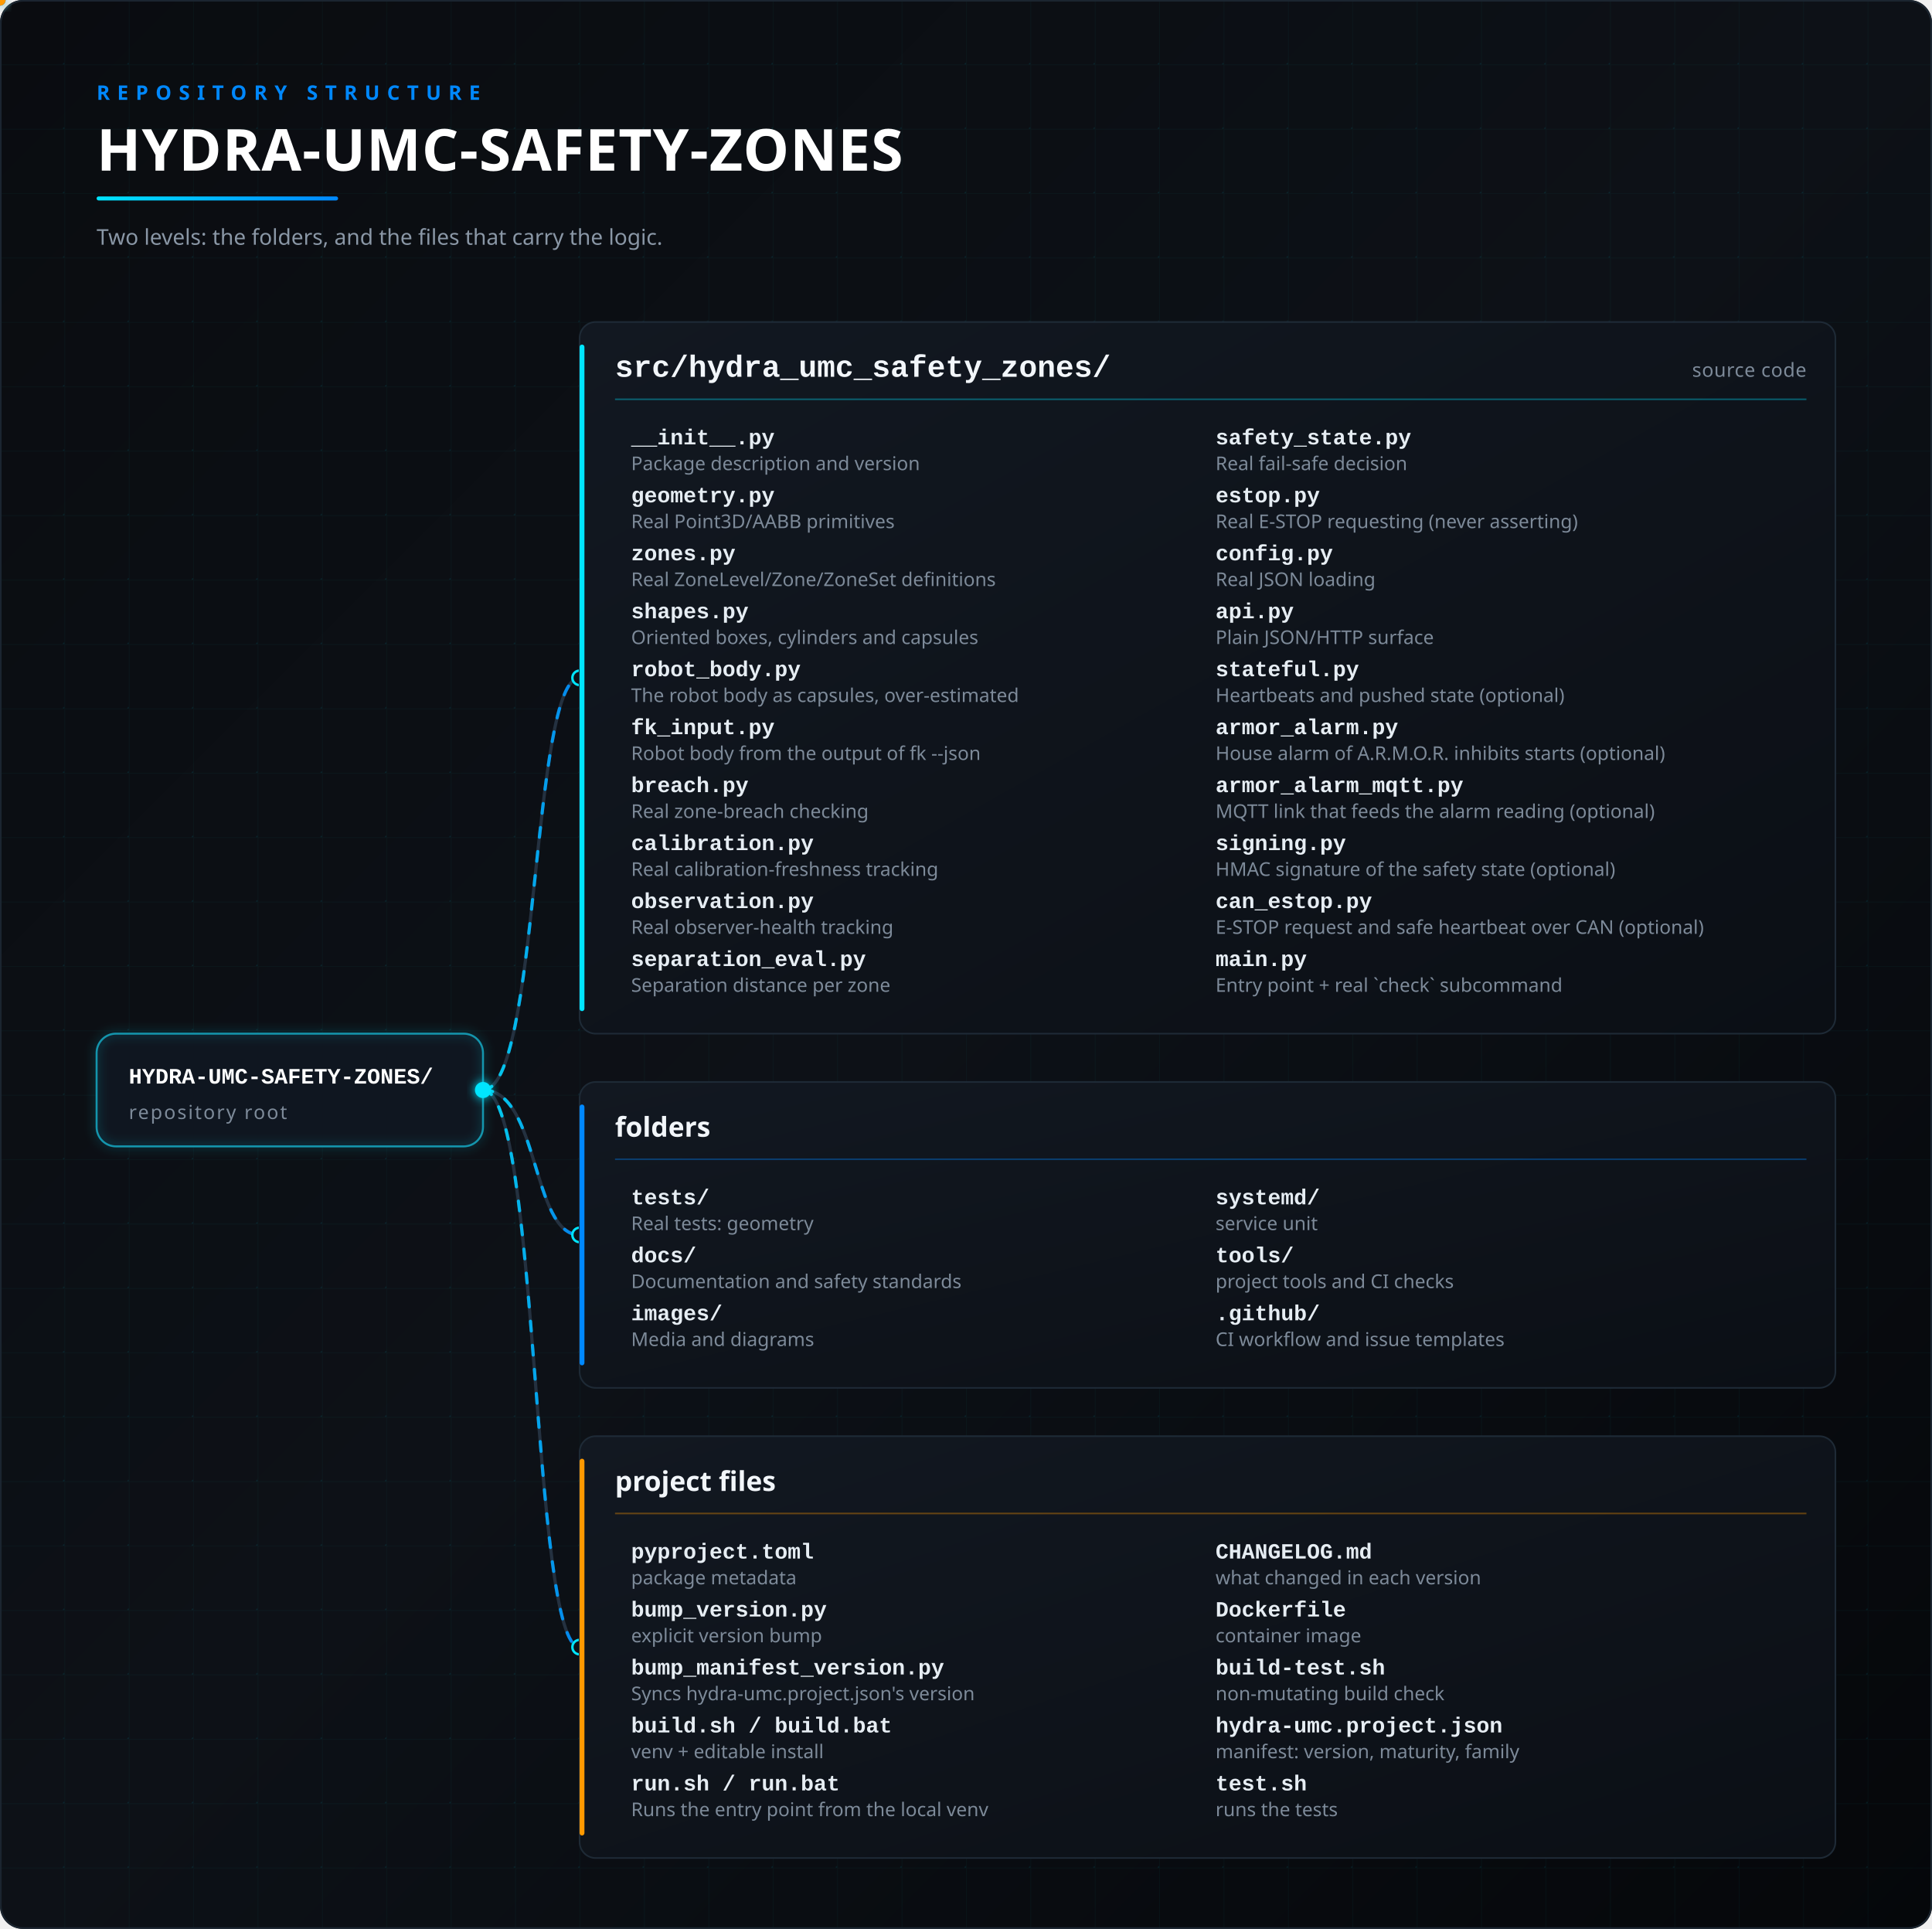
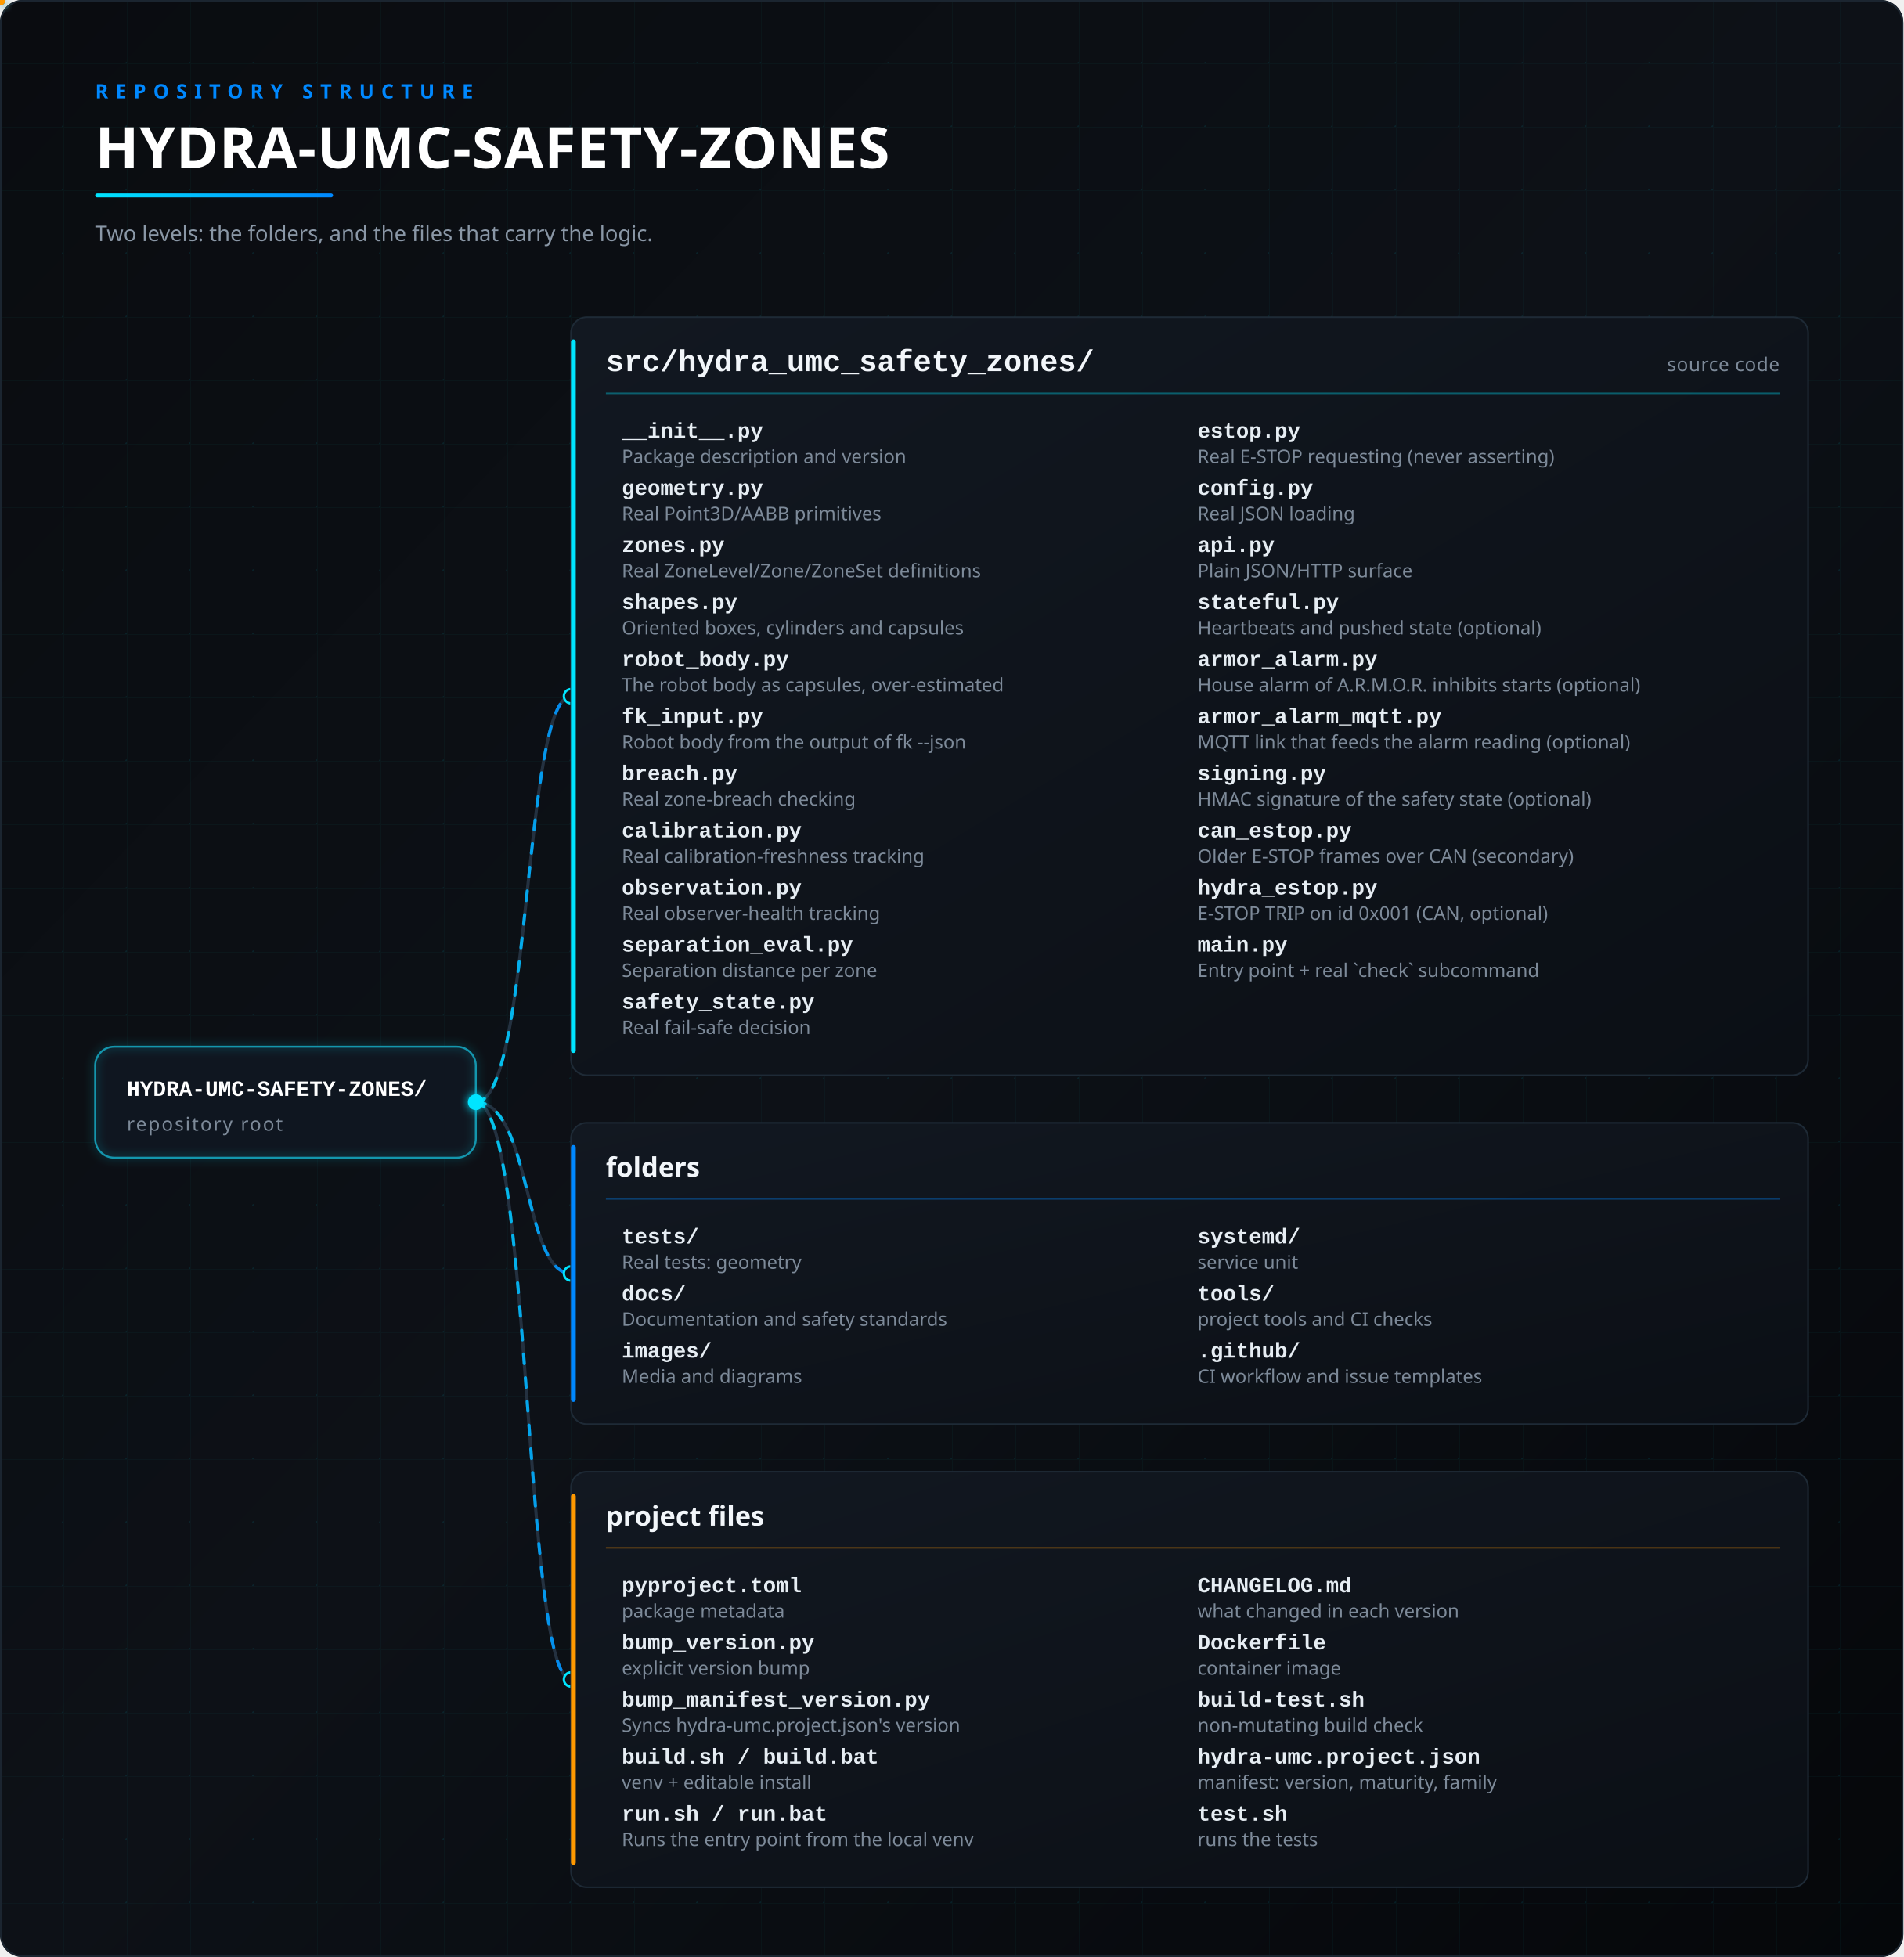
- <svg xmlns="http://www.w3.org/2000/svg" viewBox="0 0 1200 1198" width="100%" role="img" aria-labelledby="t d">
+ <svg xmlns="http://www.w3.org/2000/svg" viewBox="0 0 1200 1234" width="100%" role="img" aria-labelledby="t d">
  <defs>
    <linearGradient id="bg" x1="0" y1="0" x2="1" y2="1">
      <stop offset="0" stop-color="#0A0C10" />
      <stop offset="0.5" stop-color="#0D1117" />
      <stop offset="1" stop-color="#05070A" />
    </linearGradient>
    <linearGradient id="card" x1="0" y1="0" x2="1" y2="1">
      <stop offset="0" stop-color="#121821" />
      <stop offset="1" stop-color="#0B0F15" />
    </linearGradient>
    <linearGradient id="line" x1="0" y1="0" x2="1" y2="0">
      <stop offset="0" stop-color="#00E5FF" />
      <stop offset="1" stop-color="#0088FF" />
    </linearGradient>
    <filter id="glow" x="-50%" y="-50%" width="200%" height="200%">
      <feGaussianBlur stdDeviation="3" result="b" />
      <feMerge>
        <feMergeNode in="b" />
        <feMergeNode in="SourceGraphic" />
      </feMerge>
    </filter>
    <pattern id="grid" width="40" height="40" patternUnits="userSpaceOnUse">
      <path d="M40 0H0V40" fill="none" stroke="#00E5FF" stroke-opacity="0.035" />
      <circle cx="40" cy="40" r="1" fill="#00E5FF" fill-opacity="0.09" />
    </pattern>
  </defs>
-   <rect width="1200" height="1198" rx="14" fill="url(#bg)" />
-   <rect width="1200" height="1198" rx="14" fill="url(#grid)" />
-   <rect x="0.5" y="0.5" width="1199" height="1197" rx="14" fill="none" stroke="#1B2530" />
+   <rect width="1200" height="1234" rx="14" fill="url(#bg)" />
+   <rect width="1200" height="1234" rx="14" fill="url(#grid)" />
+   <rect x="0.5" y="0.5" width="1199" height="1233" rx="14" fill="none" stroke="#1B2530" />
  <text x="60" y="62" font-family="'Segoe UI','Noto Sans','Noto Sans CJK SC','Microsoft YaHei','Yu Gothic','Helvetica Neue',Helvetica,Arial,sans-serif" font-size="12.5" font-weight="600" fill="#0088FF" text-anchor="start" letter-spacing="4.5">REPOSITORY STRUCTURE</text>
  <text x="60" y="106" font-family="'Segoe UI','Noto Sans','Noto Sans CJK SC','Microsoft YaHei','Yu Gothic','Helvetica Neue',Helvetica,Arial,sans-serif" font-size="36" font-weight="700" fill="#FFFFFF" text-anchor="start" letter-spacing="0.5">HYDRA-UMC-SAFETY-ZONES</text>
  <rect x="60" y="122" width="150" height="2.5" rx="1.25" fill="url(#line)">
    <animate attributeName="width" values="40;150;150" keyTimes="0;0.4;1" dur="3s" repeatCount="indefinite" />
  </rect>
  <text x="60" y="152" font-family="'Segoe UI','Noto Sans','Noto Sans CJK SC','Microsoft YaHei','Yu Gothic','Helvetica Neue',Helvetica,Arial,sans-serif" font-size="13.5" font-weight="400" fill="#8A97A6" text-anchor="start">Two levels: the folders, and the files that carry the logic.</text>
-   <path id="c0" d="M300,677 C335,677 330,421 360,421" fill="none" stroke="#243140" stroke-width="2" />
-   <path d="M300,677 C335,677 330,421 360,421" fill="none" stroke="url(#line)" stroke-width="2" stroke-linecap="round" stroke-dasharray="6 9" opacity="0.9">
+   <path id="c0" d="M300,695 C335,695 330,439 360,439" fill="none" stroke="#243140" stroke-width="2" />
+   <path d="M300,695 C335,695 330,439 360,439" fill="none" stroke="url(#line)" stroke-width="2" stroke-linecap="round" stroke-dasharray="6 9" opacity="0.9">
    <animate attributeName="stroke-dashoffset" from="0" to="-30" dur="1.6s" repeatCount="indefinite" />
  </path>
-   <circle cx="360" cy="421" r="4.5" fill="#0D1117" stroke="#00E5FF" stroke-width="1.5" />
-   <path id="c1" d="M300,677 C335,677 330,767 360,767" fill="none" stroke="#243140" stroke-width="2" />
-   <path d="M300,677 C335,677 330,767 360,767" fill="none" stroke="url(#line)" stroke-width="2" stroke-linecap="round" stroke-dasharray="6 9" opacity="0.9">
+   <circle cx="360" cy="439" r="4.5" fill="#0D1117" stroke="#00E5FF" stroke-width="1.5" />
+   <path id="c1" d="M300,695 C335,695 330,803 360,803" fill="none" stroke="#243140" stroke-width="2" />
+   <path d="M300,695 C335,695 330,803 360,803" fill="none" stroke="url(#line)" stroke-width="2" stroke-linecap="round" stroke-dasharray="6 9" opacity="0.9">
    <animate attributeName="stroke-dashoffset" from="0" to="-30" dur="1.6s" repeatCount="indefinite" />
  </path>
-   <circle cx="360" cy="767" r="4.5" fill="#0D1117" stroke="#00E5FF" stroke-width="1.5" />
-   <path id="c2" d="M300,677 C335,677 330,1023 360,1023" fill="none" stroke="#243140" stroke-width="2" />
-   <path d="M300,677 C335,677 330,1023 360,1023" fill="none" stroke="url(#line)" stroke-width="2" stroke-linecap="round" stroke-dasharray="6 9" opacity="0.9">
+   <circle cx="360" cy="803" r="4.5" fill="#0D1117" stroke="#00E5FF" stroke-width="1.5" />
+   <path id="c2" d="M300,695 C335,695 330,1059 360,1059" fill="none" stroke="#243140" stroke-width="2" />
+   <path d="M300,695 C335,695 330,1059 360,1059" fill="none" stroke="url(#line)" stroke-width="2" stroke-linecap="round" stroke-dasharray="6 9" opacity="0.9">
    <animate attributeName="stroke-dashoffset" from="0" to="-30" dur="1.6s" repeatCount="indefinite" />
  </path>
-   <circle cx="360" cy="1023" r="4.5" fill="#0D1117" stroke="#00E5FF" stroke-width="1.5" />
+   <circle cx="360" cy="1059" r="4.5" fill="#0D1117" stroke="#00E5FF" stroke-width="1.5" />
  <circle r="3.5" fill="#00E5FF" filter="url(#glow)">
    <animateMotion dur="3.4s" repeatCount="indefinite">
      <mpath href="#c0" />
    </animateMotion>
  </circle>
  <circle r="3.5" fill="#0088FF" filter="url(#glow)">
    <animateMotion dur="4.2s" repeatCount="indefinite">
      <mpath href="#c1" />
    </animateMotion>
  </circle>
  <circle r="3.5" fill="#FF9900" filter="url(#glow)">
    <animateMotion dur="5.0s" repeatCount="indefinite">
      <mpath href="#c2" />
    </animateMotion>
  </circle>
-   <rect x="60" y="642" width="240" height="70" rx="12" fill="#0F1620" stroke="#2A3A4C" stroke-width="1.2" />
-   <rect x="60" y="642" width="240" height="70" rx="12" fill="none" stroke="#00E5FF" stroke-opacity="0.5" stroke-width="1.2" filter="url(#glow)">
+   <rect x="60" y="660" width="240" height="70" rx="12" fill="#0F1620" stroke="#2A3A4C" stroke-width="1.2" />
+   <rect x="60" y="660" width="240" height="70" rx="12" fill="none" stroke="#00E5FF" stroke-opacity="0.5" stroke-width="1.2" filter="url(#glow)">
    <animate attributeName="stroke-opacity" values="0.15;0.6;0.15" dur="3.6s" repeatCount="indefinite" />
  </rect>
-   <text x="80" y="673" font-family="'JetBrains Mono','Cascadia Code','SFMono-Regular',Consolas,'Liberation Mono',monospace" font-size="13.7" font-weight="700" fill="#FFFFFF" text-anchor="start">HYDRA-UMC-SAFETY-ZONES/</text>
-   <text x="80" y="695" font-family="'Segoe UI','Noto Sans','Noto Sans CJK SC','Microsoft YaHei','Yu Gothic','Helvetica Neue',Helvetica,Arial,sans-serif" font-size="12" font-weight="400" fill="#7D8A99" text-anchor="start" letter-spacing="1">repository root</text>
-   <circle cx="300" cy="677" r="5" fill="#00E5FF" filter="url(#glow)" />
-   <rect x="360" y="200" width="780" height="442" rx="10" fill="url(#card)" stroke="#1E2A36" stroke-width="1" />
-   <rect x="360" y="214" width="3" height="414" rx="1.5" fill="#00E5FF">
+   <text x="80" y="691" font-family="'JetBrains Mono','Cascadia Code','SFMono-Regular',Consolas,'Liberation Mono',monospace" font-size="13.7" font-weight="700" fill="#FFFFFF" text-anchor="start">HYDRA-UMC-SAFETY-ZONES/</text>
+   <text x="80" y="713" font-family="'Segoe UI','Noto Sans','Noto Sans CJK SC','Microsoft YaHei','Yu Gothic','Helvetica Neue',Helvetica,Arial,sans-serif" font-size="12" font-weight="400" fill="#7D8A99" text-anchor="start" letter-spacing="1">repository root</text>
+   <circle cx="300" cy="695" r="5" fill="#00E5FF" filter="url(#glow)" />
+   <rect x="360" y="200" width="780" height="478" rx="10" fill="url(#card)" stroke="#1E2A36" stroke-width="1" />
+   <rect x="360" y="214" width="3" height="450" rx="1.5" fill="#00E5FF">
    <animate attributeName="opacity" values="0.55;1;0.55" dur="4s" begin="0s" repeatCount="indefinite" />
  </rect>
  <text x="382" y="234" font-family="'JetBrains Mono','Cascadia Code','SFMono-Regular',Consolas,'Liberation Mono',monospace" font-size="19" font-weight="700" fill="#F2F6FA" text-anchor="start">src/hydra_umc_safety_zones/</text>
  <text x="1122" y="234" font-family="'Segoe UI','Noto Sans','Noto Sans CJK SC','Microsoft YaHei','Yu Gothic','Helvetica Neue',Helvetica,Arial,sans-serif" font-size="12" font-weight="400" fill="#7D8A99" text-anchor="end" letter-spacing="0.3">source code</text>
  <line x1="382" y1="248" x2="1122" y2="248" stroke="#00E5FF" stroke-opacity="0.35" stroke-width="1" />
  <text x="392" y="276" font-family="'JetBrains Mono','Cascadia Code','SFMono-Regular',Consolas,'Liberation Mono',monospace" font-size="13.5" font-weight="600" fill="#E6EDF3" text-anchor="start">__init__.py</text>
  <text x="392" y="292" font-family="'Segoe UI','Noto Sans','Noto Sans CJK SC','Microsoft YaHei','Yu Gothic','Helvetica Neue',Helvetica,Arial,sans-serif" font-size="11.8" font-weight="400" fill="#7D8A99" text-anchor="start">Package description and version</text>
  <text x="392" y="312" font-family="'JetBrains Mono','Cascadia Code','SFMono-Regular',Consolas,'Liberation Mono',monospace" font-size="13.5" font-weight="600" fill="#E6EDF3" text-anchor="start">geometry.py</text>
  <text x="392" y="328" font-family="'Segoe UI','Noto Sans','Noto Sans CJK SC','Microsoft YaHei','Yu Gothic','Helvetica Neue',Helvetica,Arial,sans-serif" font-size="11.8" font-weight="400" fill="#7D8A99" text-anchor="start">Real Point3D/AABB primitives</text>
  <text x="392" y="348" font-family="'JetBrains Mono','Cascadia Code','SFMono-Regular',Consolas,'Liberation Mono',monospace" font-size="13.5" font-weight="600" fill="#E6EDF3" text-anchor="start">zones.py</text>
  <text x="392" y="364" font-family="'Segoe UI','Noto Sans','Noto Sans CJK SC','Microsoft YaHei','Yu Gothic','Helvetica Neue',Helvetica,Arial,sans-serif" font-size="11.8" font-weight="400" fill="#7D8A99" text-anchor="start">Real ZoneLevel/Zone/ZoneSet definitions</text>
  <text x="392" y="384" font-family="'JetBrains Mono','Cascadia Code','SFMono-Regular',Consolas,'Liberation Mono',monospace" font-size="13.5" font-weight="600" fill="#E6EDF3" text-anchor="start">shapes.py</text>
  <text x="392" y="400" font-family="'Segoe UI','Noto Sans','Noto Sans CJK SC','Microsoft YaHei','Yu Gothic','Helvetica Neue',Helvetica,Arial,sans-serif" font-size="11.8" font-weight="400" fill="#7D8A99" text-anchor="start">Oriented boxes, cylinders and capsules</text>
  <text x="392" y="420" font-family="'JetBrains Mono','Cascadia Code','SFMono-Regular',Consolas,'Liberation Mono',monospace" font-size="13.5" font-weight="600" fill="#E6EDF3" text-anchor="start">robot_body.py</text>
  <text x="392" y="436" font-family="'Segoe UI','Noto Sans','Noto Sans CJK SC','Microsoft YaHei','Yu Gothic','Helvetica Neue',Helvetica,Arial,sans-serif" font-size="11.8" font-weight="400" fill="#7D8A99" text-anchor="start">The robot body as capsules, over-estimated</text>
  <text x="392" y="456" font-family="'JetBrains Mono','Cascadia Code','SFMono-Regular',Consolas,'Liberation Mono',monospace" font-size="13.5" font-weight="600" fill="#E6EDF3" text-anchor="start">fk_input.py</text>
  <text x="392" y="472" font-family="'Segoe UI','Noto Sans','Noto Sans CJK SC','Microsoft YaHei','Yu Gothic','Helvetica Neue',Helvetica,Arial,sans-serif" font-size="11.8" font-weight="400" fill="#7D8A99" text-anchor="start">Robot body from the output of fk --json</text>
  <text x="392" y="492" font-family="'JetBrains Mono','Cascadia Code','SFMono-Regular',Consolas,'Liberation Mono',monospace" font-size="13.5" font-weight="600" fill="#E6EDF3" text-anchor="start">breach.py</text>
  <text x="392" y="508" font-family="'Segoe UI','Noto Sans','Noto Sans CJK SC','Microsoft YaHei','Yu Gothic','Helvetica Neue',Helvetica,Arial,sans-serif" font-size="11.8" font-weight="400" fill="#7D8A99" text-anchor="start">Real zone-breach checking</text>
  <text x="392" y="528" font-family="'JetBrains Mono','Cascadia Code','SFMono-Regular',Consolas,'Liberation Mono',monospace" font-size="13.5" font-weight="600" fill="#E6EDF3" text-anchor="start">calibration.py</text>
  <text x="392" y="544" font-family="'Segoe UI','Noto Sans','Noto Sans CJK SC','Microsoft YaHei','Yu Gothic','Helvetica Neue',Helvetica,Arial,sans-serif" font-size="11.8" font-weight="400" fill="#7D8A99" text-anchor="start">Real calibration-freshness tracking</text>
  <text x="392" y="564" font-family="'JetBrains Mono','Cascadia Code','SFMono-Regular',Consolas,'Liberation Mono',monospace" font-size="13.5" font-weight="600" fill="#E6EDF3" text-anchor="start">observation.py</text>
  <text x="392" y="580" font-family="'Segoe UI','Noto Sans','Noto Sans CJK SC','Microsoft YaHei','Yu Gothic','Helvetica Neue',Helvetica,Arial,sans-serif" font-size="11.8" font-weight="400" fill="#7D8A99" text-anchor="start">Real observer-health tracking</text>
  <text x="392" y="600" font-family="'JetBrains Mono','Cascadia Code','SFMono-Regular',Consolas,'Liberation Mono',monospace" font-size="13.5" font-weight="600" fill="#E6EDF3" text-anchor="start">separation_eval.py</text>
  <text x="392" y="616" font-family="'Segoe UI','Noto Sans','Noto Sans CJK SC','Microsoft YaHei','Yu Gothic','Helvetica Neue',Helvetica,Arial,sans-serif" font-size="11.8" font-weight="400" fill="#7D8A99" text-anchor="start">Separation distance per zone</text>
-   <text x="755" y="276" font-family="'JetBrains Mono','Cascadia Code','SFMono-Regular',Consolas,'Liberation Mono',monospace" font-size="13.5" font-weight="600" fill="#E6EDF3" text-anchor="start">safety_state.py</text>
-   <text x="755" y="292" font-family="'Segoe UI','Noto Sans','Noto Sans CJK SC','Microsoft YaHei','Yu Gothic','Helvetica Neue',Helvetica,Arial,sans-serif" font-size="11.8" font-weight="400" fill="#7D8A99" text-anchor="start">Real fail-safe decision</text>
-   <text x="755" y="312" font-family="'JetBrains Mono','Cascadia Code','SFMono-Regular',Consolas,'Liberation Mono',monospace" font-size="13.5" font-weight="600" fill="#E6EDF3" text-anchor="start">estop.py</text>
-   <text x="755" y="328" font-family="'Segoe UI','Noto Sans','Noto Sans CJK SC','Microsoft YaHei','Yu Gothic','Helvetica Neue',Helvetica,Arial,sans-serif" font-size="11.8" font-weight="400" fill="#7D8A99" text-anchor="start">Real E-STOP requesting (never asserting)</text>
-   <text x="755" y="348" font-family="'JetBrains Mono','Cascadia Code','SFMono-Regular',Consolas,'Liberation Mono',monospace" font-size="13.5" font-weight="600" fill="#E6EDF3" text-anchor="start">config.py</text>
-   <text x="755" y="364" font-family="'Segoe UI','Noto Sans','Noto Sans CJK SC','Microsoft YaHei','Yu Gothic','Helvetica Neue',Helvetica,Arial,sans-serif" font-size="11.8" font-weight="400" fill="#7D8A99" text-anchor="start">Real JSON loading</text>
-   <text x="755" y="384" font-family="'JetBrains Mono','Cascadia Code','SFMono-Regular',Consolas,'Liberation Mono',monospace" font-size="13.5" font-weight="600" fill="#E6EDF3" text-anchor="start">api.py</text>
-   <text x="755" y="400" font-family="'Segoe UI','Noto Sans','Noto Sans CJK SC','Microsoft YaHei','Yu Gothic','Helvetica Neue',Helvetica,Arial,sans-serif" font-size="11.8" font-weight="400" fill="#7D8A99" text-anchor="start">Plain JSON/HTTP surface</text>
-   <text x="755" y="420" font-family="'JetBrains Mono','Cascadia Code','SFMono-Regular',Consolas,'Liberation Mono',monospace" font-size="13.5" font-weight="600" fill="#E6EDF3" text-anchor="start">stateful.py</text>
-   <text x="755" y="436" font-family="'Segoe UI','Noto Sans','Noto Sans CJK SC','Microsoft YaHei','Yu Gothic','Helvetica Neue',Helvetica,Arial,sans-serif" font-size="11.8" font-weight="400" fill="#7D8A99" text-anchor="start">Heartbeats and pushed state (optional)</text>
-   <text x="755" y="456" font-family="'JetBrains Mono','Cascadia Code','SFMono-Regular',Consolas,'Liberation Mono',monospace" font-size="13.5" font-weight="600" fill="#E6EDF3" text-anchor="start">armor_alarm.py</text>
-   <text x="755" y="472" font-family="'Segoe UI','Noto Sans','Noto Sans CJK SC','Microsoft YaHei','Yu Gothic','Helvetica Neue',Helvetica,Arial,sans-serif" font-size="11.8" font-weight="400" fill="#7D8A99" text-anchor="start">House alarm of A.R.M.O.R. inhibits starts (optional)</text>
-   <text x="755" y="492" font-family="'JetBrains Mono','Cascadia Code','SFMono-Regular',Consolas,'Liberation Mono',monospace" font-size="13.5" font-weight="600" fill="#E6EDF3" text-anchor="start">armor_alarm_mqtt.py</text>
-   <text x="755" y="508" font-family="'Segoe UI','Noto Sans','Noto Sans CJK SC','Microsoft YaHei','Yu Gothic','Helvetica Neue',Helvetica,Arial,sans-serif" font-size="11.8" font-weight="400" fill="#7D8A99" text-anchor="start">MQTT link that feeds the alarm reading (optional)</text>
-   <text x="755" y="528" font-family="'JetBrains Mono','Cascadia Code','SFMono-Regular',Consolas,'Liberation Mono',monospace" font-size="13.5" font-weight="600" fill="#E6EDF3" text-anchor="start">signing.py</text>
-   <text x="755" y="544" font-family="'Segoe UI','Noto Sans','Noto Sans CJK SC','Microsoft YaHei','Yu Gothic','Helvetica Neue',Helvetica,Arial,sans-serif" font-size="11.8" font-weight="400" fill="#7D8A99" text-anchor="start">HMAC signature of the safety state (optional)</text>
-   <text x="755" y="564" font-family="'JetBrains Mono','Cascadia Code','SFMono-Regular',Consolas,'Liberation Mono',monospace" font-size="13.5" font-weight="600" fill="#E6EDF3" text-anchor="start">can_estop.py</text>
-   <text x="755" y="580" font-family="'Segoe UI','Noto Sans','Noto Sans CJK SC','Microsoft YaHei','Yu Gothic','Helvetica Neue',Helvetica,Arial,sans-serif" font-size="11.8" font-weight="400" fill="#7D8A99" text-anchor="start">E-STOP request and safe heartbeat over CAN (optional)</text>
+   <text x="392" y="636" font-family="'JetBrains Mono','Cascadia Code','SFMono-Regular',Consolas,'Liberation Mono',monospace" font-size="13.5" font-weight="600" fill="#E6EDF3" text-anchor="start">safety_state.py</text>
+   <text x="392" y="652" font-family="'Segoe UI','Noto Sans','Noto Sans CJK SC','Microsoft YaHei','Yu Gothic','Helvetica Neue',Helvetica,Arial,sans-serif" font-size="11.8" font-weight="400" fill="#7D8A99" text-anchor="start">Real fail-safe decision</text>
+   <text x="755" y="276" font-family="'JetBrains Mono','Cascadia Code','SFMono-Regular',Consolas,'Liberation Mono',monospace" font-size="13.5" font-weight="600" fill="#E6EDF3" text-anchor="start">estop.py</text>
+   <text x="755" y="292" font-family="'Segoe UI','Noto Sans','Noto Sans CJK SC','Microsoft YaHei','Yu Gothic','Helvetica Neue',Helvetica,Arial,sans-serif" font-size="11.8" font-weight="400" fill="#7D8A99" text-anchor="start">Real E-STOP requesting (never asserting)</text>
+   <text x="755" y="312" font-family="'JetBrains Mono','Cascadia Code','SFMono-Regular',Consolas,'Liberation Mono',monospace" font-size="13.5" font-weight="600" fill="#E6EDF3" text-anchor="start">config.py</text>
+   <text x="755" y="328" font-family="'Segoe UI','Noto Sans','Noto Sans CJK SC','Microsoft YaHei','Yu Gothic','Helvetica Neue',Helvetica,Arial,sans-serif" font-size="11.8" font-weight="400" fill="#7D8A99" text-anchor="start">Real JSON loading</text>
+   <text x="755" y="348" font-family="'JetBrains Mono','Cascadia Code','SFMono-Regular',Consolas,'Liberation Mono',monospace" font-size="13.5" font-weight="600" fill="#E6EDF3" text-anchor="start">api.py</text>
+   <text x="755" y="364" font-family="'Segoe UI','Noto Sans','Noto Sans CJK SC','Microsoft YaHei','Yu Gothic','Helvetica Neue',Helvetica,Arial,sans-serif" font-size="11.8" font-weight="400" fill="#7D8A99" text-anchor="start">Plain JSON/HTTP surface</text>
+   <text x="755" y="384" font-family="'JetBrains Mono','Cascadia Code','SFMono-Regular',Consolas,'Liberation Mono',monospace" font-size="13.5" font-weight="600" fill="#E6EDF3" text-anchor="start">stateful.py</text>
+   <text x="755" y="400" font-family="'Segoe UI','Noto Sans','Noto Sans CJK SC','Microsoft YaHei','Yu Gothic','Helvetica Neue',Helvetica,Arial,sans-serif" font-size="11.8" font-weight="400" fill="#7D8A99" text-anchor="start">Heartbeats and pushed state (optional)</text>
+   <text x="755" y="420" font-family="'JetBrains Mono','Cascadia Code','SFMono-Regular',Consolas,'Liberation Mono',monospace" font-size="13.5" font-weight="600" fill="#E6EDF3" text-anchor="start">armor_alarm.py</text>
+   <text x="755" y="436" font-family="'Segoe UI','Noto Sans','Noto Sans CJK SC','Microsoft YaHei','Yu Gothic','Helvetica Neue',Helvetica,Arial,sans-serif" font-size="11.8" font-weight="400" fill="#7D8A99" text-anchor="start">House alarm of A.R.M.O.R. inhibits starts (optional)</text>
+   <text x="755" y="456" font-family="'JetBrains Mono','Cascadia Code','SFMono-Regular',Consolas,'Liberation Mono',monospace" font-size="13.5" font-weight="600" fill="#E6EDF3" text-anchor="start">armor_alarm_mqtt.py</text>
+   <text x="755" y="472" font-family="'Segoe UI','Noto Sans','Noto Sans CJK SC','Microsoft YaHei','Yu Gothic','Helvetica Neue',Helvetica,Arial,sans-serif" font-size="11.8" font-weight="400" fill="#7D8A99" text-anchor="start">MQTT link that feeds the alarm reading (optional)</text>
+   <text x="755" y="492" font-family="'JetBrains Mono','Cascadia Code','SFMono-Regular',Consolas,'Liberation Mono',monospace" font-size="13.5" font-weight="600" fill="#E6EDF3" text-anchor="start">signing.py</text>
+   <text x="755" y="508" font-family="'Segoe UI','Noto Sans','Noto Sans CJK SC','Microsoft YaHei','Yu Gothic','Helvetica Neue',Helvetica,Arial,sans-serif" font-size="11.8" font-weight="400" fill="#7D8A99" text-anchor="start">HMAC signature of the safety state (optional)</text>
+   <text x="755" y="528" font-family="'JetBrains Mono','Cascadia Code','SFMono-Regular',Consolas,'Liberation Mono',monospace" font-size="13.5" font-weight="600" fill="#E6EDF3" text-anchor="start">can_estop.py</text>
+   <text x="755" y="544" font-family="'Segoe UI','Noto Sans','Noto Sans CJK SC','Microsoft YaHei','Yu Gothic','Helvetica Neue',Helvetica,Arial,sans-serif" font-size="11.8" font-weight="400" fill="#7D8A99" text-anchor="start">Older E-STOP frames over CAN (secondary)</text>
+   <text x="755" y="564" font-family="'JetBrains Mono','Cascadia Code','SFMono-Regular',Consolas,'Liberation Mono',monospace" font-size="13.5" font-weight="600" fill="#E6EDF3" text-anchor="start">hydra_estop.py</text>
+   <text x="755" y="580" font-family="'Segoe UI','Noto Sans','Noto Sans CJK SC','Microsoft YaHei','Yu Gothic','Helvetica Neue',Helvetica,Arial,sans-serif" font-size="11.8" font-weight="400" fill="#7D8A99" text-anchor="start">E-STOP TRIP on id 0x001 (CAN, optional)</text>
  <text x="755" y="600" font-family="'JetBrains Mono','Cascadia Code','SFMono-Regular',Consolas,'Liberation Mono',monospace" font-size="13.5" font-weight="600" fill="#E6EDF3" text-anchor="start">main.py</text>
  <text x="755" y="616" font-family="'Segoe UI','Noto Sans','Noto Sans CJK SC','Microsoft YaHei','Yu Gothic','Helvetica Neue',Helvetica,Arial,sans-serif" font-size="11.8" font-weight="400" fill="#7D8A99" text-anchor="start">Entry point + real `check` subcommand</text>
-   <rect x="360" y="672" width="780" height="190" rx="10" fill="url(#card)" stroke="#1E2A36" stroke-width="1" />
-   <rect x="360" y="686" width="3" height="162" rx="1.5" fill="#0088FF">
+   <rect x="360" y="708" width="780" height="190" rx="10" fill="url(#card)" stroke="#1E2A36" stroke-width="1" />
+   <rect x="360" y="722" width="3" height="162" rx="1.5" fill="#0088FF">
    <animate attributeName="opacity" values="0.55;1;0.55" dur="4s" begin="0.6s" repeatCount="indefinite" />
  </rect>
-   <text x="382" y="706" font-family="'Segoe UI','Noto Sans','Noto Sans CJK SC','Microsoft YaHei','Yu Gothic','Helvetica Neue',Helvetica,Arial,sans-serif" font-size="17" font-weight="700" fill="#F2F6FA" text-anchor="start">folders</text>
-   <line x1="382" y1="720" x2="1122" y2="720" stroke="#0088FF" stroke-opacity="0.35" stroke-width="1" />
-   <text x="392" y="748" font-family="'JetBrains Mono','Cascadia Code','SFMono-Regular',Consolas,'Liberation Mono',monospace" font-size="13.5" font-weight="600" fill="#E6EDF3" text-anchor="start">tests/</text>
-   <text x="392" y="764" font-family="'Segoe UI','Noto Sans','Noto Sans CJK SC','Microsoft YaHei','Yu Gothic','Helvetica Neue',Helvetica,Arial,sans-serif" font-size="11.8" font-weight="400" fill="#7D8A99" text-anchor="start">Real tests: geometry</text>
-   <text x="392" y="784" font-family="'JetBrains Mono','Cascadia Code','SFMono-Regular',Consolas,'Liberation Mono',monospace" font-size="13.5" font-weight="600" fill="#E6EDF3" text-anchor="start">docs/</text>
-   <text x="392" y="800" font-family="'Segoe UI','Noto Sans','Noto Sans CJK SC','Microsoft YaHei','Yu Gothic','Helvetica Neue',Helvetica,Arial,sans-serif" font-size="11.8" font-weight="400" fill="#7D8A99" text-anchor="start">Documentation and safety standards</text>
-   <text x="392" y="820" font-family="'JetBrains Mono','Cascadia Code','SFMono-Regular',Consolas,'Liberation Mono',monospace" font-size="13.5" font-weight="600" fill="#E6EDF3" text-anchor="start">images/</text>
-   <text x="392" y="836" font-family="'Segoe UI','Noto Sans','Noto Sans CJK SC','Microsoft YaHei','Yu Gothic','Helvetica Neue',Helvetica,Arial,sans-serif" font-size="11.8" font-weight="400" fill="#7D8A99" text-anchor="start">Media and diagrams</text>
-   <text x="755" y="748" font-family="'JetBrains Mono','Cascadia Code','SFMono-Regular',Consolas,'Liberation Mono',monospace" font-size="13.5" font-weight="600" fill="#E6EDF3" text-anchor="start">systemd/</text>
-   <text x="755" y="764" font-family="'Segoe UI','Noto Sans','Noto Sans CJK SC','Microsoft YaHei','Yu Gothic','Helvetica Neue',Helvetica,Arial,sans-serif" font-size="11.8" font-weight="400" fill="#7D8A99" text-anchor="start">service unit</text>
-   <text x="755" y="784" font-family="'JetBrains Mono','Cascadia Code','SFMono-Regular',Consolas,'Liberation Mono',monospace" font-size="13.5" font-weight="600" fill="#E6EDF3" text-anchor="start">tools/</text>
-   <text x="755" y="800" font-family="'Segoe UI','Noto Sans','Noto Sans CJK SC','Microsoft YaHei','Yu Gothic','Helvetica Neue',Helvetica,Arial,sans-serif" font-size="11.8" font-weight="400" fill="#7D8A99" text-anchor="start">project tools and CI checks</text>
-   <text x="755" y="820" font-family="'JetBrains Mono','Cascadia Code','SFMono-Regular',Consolas,'Liberation Mono',monospace" font-size="13.5" font-weight="600" fill="#E6EDF3" text-anchor="start">.github/</text>
-   <text x="755" y="836" font-family="'Segoe UI','Noto Sans','Noto Sans CJK SC','Microsoft YaHei','Yu Gothic','Helvetica Neue',Helvetica,Arial,sans-serif" font-size="11.8" font-weight="400" fill="#7D8A99" text-anchor="start">CI workflow and issue templates</text>
-   <rect x="360" y="892" width="780" height="262" rx="10" fill="url(#card)" stroke="#1E2A36" stroke-width="1" />
-   <rect x="360" y="906" width="3" height="234" rx="1.5" fill="#FF9900">
+   <text x="382" y="742" font-family="'Segoe UI','Noto Sans','Noto Sans CJK SC','Microsoft YaHei','Yu Gothic','Helvetica Neue',Helvetica,Arial,sans-serif" font-size="17" font-weight="700" fill="#F2F6FA" text-anchor="start">folders</text>
+   <line x1="382" y1="756" x2="1122" y2="756" stroke="#0088FF" stroke-opacity="0.35" stroke-width="1" />
+   <text x="392" y="784" font-family="'JetBrains Mono','Cascadia Code','SFMono-Regular',Consolas,'Liberation Mono',monospace" font-size="13.5" font-weight="600" fill="#E6EDF3" text-anchor="start">tests/</text>
+   <text x="392" y="800" font-family="'Segoe UI','Noto Sans','Noto Sans CJK SC','Microsoft YaHei','Yu Gothic','Helvetica Neue',Helvetica,Arial,sans-serif" font-size="11.8" font-weight="400" fill="#7D8A99" text-anchor="start">Real tests: geometry</text>
+   <text x="392" y="820" font-family="'JetBrains Mono','Cascadia Code','SFMono-Regular',Consolas,'Liberation Mono',monospace" font-size="13.5" font-weight="600" fill="#E6EDF3" text-anchor="start">docs/</text>
+   <text x="392" y="836" font-family="'Segoe UI','Noto Sans','Noto Sans CJK SC','Microsoft YaHei','Yu Gothic','Helvetica Neue',Helvetica,Arial,sans-serif" font-size="11.8" font-weight="400" fill="#7D8A99" text-anchor="start">Documentation and safety standards</text>
+   <text x="392" y="856" font-family="'JetBrains Mono','Cascadia Code','SFMono-Regular',Consolas,'Liberation Mono',monospace" font-size="13.5" font-weight="600" fill="#E6EDF3" text-anchor="start">images/</text>
+   <text x="392" y="872" font-family="'Segoe UI','Noto Sans','Noto Sans CJK SC','Microsoft YaHei','Yu Gothic','Helvetica Neue',Helvetica,Arial,sans-serif" font-size="11.8" font-weight="400" fill="#7D8A99" text-anchor="start">Media and diagrams</text>
+   <text x="755" y="784" font-family="'JetBrains Mono','Cascadia Code','SFMono-Regular',Consolas,'Liberation Mono',monospace" font-size="13.5" font-weight="600" fill="#E6EDF3" text-anchor="start">systemd/</text>
+   <text x="755" y="800" font-family="'Segoe UI','Noto Sans','Noto Sans CJK SC','Microsoft YaHei','Yu Gothic','Helvetica Neue',Helvetica,Arial,sans-serif" font-size="11.8" font-weight="400" fill="#7D8A99" text-anchor="start">service unit</text>
+   <text x="755" y="820" font-family="'JetBrains Mono','Cascadia Code','SFMono-Regular',Consolas,'Liberation Mono',monospace" font-size="13.5" font-weight="600" fill="#E6EDF3" text-anchor="start">tools/</text>
+   <text x="755" y="836" font-family="'Segoe UI','Noto Sans','Noto Sans CJK SC','Microsoft YaHei','Yu Gothic','Helvetica Neue',Helvetica,Arial,sans-serif" font-size="11.8" font-weight="400" fill="#7D8A99" text-anchor="start">project tools and CI checks</text>
+   <text x="755" y="856" font-family="'JetBrains Mono','Cascadia Code','SFMono-Regular',Consolas,'Liberation Mono',monospace" font-size="13.5" font-weight="600" fill="#E6EDF3" text-anchor="start">.github/</text>
+   <text x="755" y="872" font-family="'Segoe UI','Noto Sans','Noto Sans CJK SC','Microsoft YaHei','Yu Gothic','Helvetica Neue',Helvetica,Arial,sans-serif" font-size="11.8" font-weight="400" fill="#7D8A99" text-anchor="start">CI workflow and issue templates</text>
+   <rect x="360" y="928" width="780" height="262" rx="10" fill="url(#card)" stroke="#1E2A36" stroke-width="1" />
+   <rect x="360" y="942" width="3" height="234" rx="1.5" fill="#FF9900">
    <animate attributeName="opacity" values="0.55;1;0.55" dur="4s" begin="1.2s" repeatCount="indefinite" />
  </rect>
-   <text x="382" y="926" font-family="'Segoe UI','Noto Sans','Noto Sans CJK SC','Microsoft YaHei','Yu Gothic','Helvetica Neue',Helvetica,Arial,sans-serif" font-size="17" font-weight="700" fill="#F2F6FA" text-anchor="start">project files</text>
-   <line x1="382" y1="940" x2="1122" y2="940" stroke="#FF9900" stroke-opacity="0.35" stroke-width="1" />
-   <text x="392" y="968" font-family="'JetBrains Mono','Cascadia Code','SFMono-Regular',Consolas,'Liberation Mono',monospace" font-size="13.5" font-weight="600" fill="#E6EDF3" text-anchor="start">pyproject.toml</text>
-   <text x="392" y="984" font-family="'Segoe UI','Noto Sans','Noto Sans CJK SC','Microsoft YaHei','Yu Gothic','Helvetica Neue',Helvetica,Arial,sans-serif" font-size="11.8" font-weight="400" fill="#7D8A99" text-anchor="start">package metadata</text>
-   <text x="392" y="1004" font-family="'JetBrains Mono','Cascadia Code','SFMono-Regular',Consolas,'Liberation Mono',monospace" font-size="13.5" font-weight="600" fill="#E6EDF3" text-anchor="start">bump_version.py</text>
-   <text x="392" y="1020" font-family="'Segoe UI','Noto Sans','Noto Sans CJK SC','Microsoft YaHei','Yu Gothic','Helvetica Neue',Helvetica,Arial,sans-serif" font-size="11.8" font-weight="400" fill="#7D8A99" text-anchor="start">explicit version bump</text>
-   <text x="392" y="1040" font-family="'JetBrains Mono','Cascadia Code','SFMono-Regular',Consolas,'Liberation Mono',monospace" font-size="13.5" font-weight="600" fill="#E6EDF3" text-anchor="start">bump_manifest_version.py</text>
-   <text x="392" y="1056" font-family="'Segoe UI','Noto Sans','Noto Sans CJK SC','Microsoft YaHei','Yu Gothic','Helvetica Neue',Helvetica,Arial,sans-serif" font-size="11.8" font-weight="400" fill="#7D8A99" text-anchor="start">Syncs hydra-umc.project.json's version</text>
-   <text x="392" y="1076" font-family="'JetBrains Mono','Cascadia Code','SFMono-Regular',Consolas,'Liberation Mono',monospace" font-size="13.5" font-weight="600" fill="#E6EDF3" text-anchor="start">build.sh / build.bat</text>
-   <text x="392" y="1092" font-family="'Segoe UI','Noto Sans','Noto Sans CJK SC','Microsoft YaHei','Yu Gothic','Helvetica Neue',Helvetica,Arial,sans-serif" font-size="11.8" font-weight="400" fill="#7D8A99" text-anchor="start">venv + editable install</text>
-   <text x="392" y="1112" font-family="'JetBrains Mono','Cascadia Code','SFMono-Regular',Consolas,'Liberation Mono',monospace" font-size="13.5" font-weight="600" fill="#E6EDF3" text-anchor="start">run.sh / run.bat</text>
-   <text x="392" y="1128" font-family="'Segoe UI','Noto Sans','Noto Sans CJK SC','Microsoft YaHei','Yu Gothic','Helvetica Neue',Helvetica,Arial,sans-serif" font-size="11.8" font-weight="400" fill="#7D8A99" text-anchor="start">Runs the entry point from the local venv</text>
-   <text x="755" y="968" font-family="'JetBrains Mono','Cascadia Code','SFMono-Regular',Consolas,'Liberation Mono',monospace" font-size="13.5" font-weight="600" fill="#E6EDF3" text-anchor="start">CHANGELOG.md</text>
-   <text x="755" y="984" font-family="'Segoe UI','Noto Sans','Noto Sans CJK SC','Microsoft YaHei','Yu Gothic','Helvetica Neue',Helvetica,Arial,sans-serif" font-size="11.8" font-weight="400" fill="#7D8A99" text-anchor="start">what changed in each version</text>
-   <text x="755" y="1004" font-family="'JetBrains Mono','Cascadia Code','SFMono-Regular',Consolas,'Liberation Mono',monospace" font-size="13.5" font-weight="600" fill="#E6EDF3" text-anchor="start">Dockerfile</text>
-   <text x="755" y="1020" font-family="'Segoe UI','Noto Sans','Noto Sans CJK SC','Microsoft YaHei','Yu Gothic','Helvetica Neue',Helvetica,Arial,sans-serif" font-size="11.8" font-weight="400" fill="#7D8A99" text-anchor="start">container image</text>
-   <text x="755" y="1040" font-family="'JetBrains Mono','Cascadia Code','SFMono-Regular',Consolas,'Liberation Mono',monospace" font-size="13.5" font-weight="600" fill="#E6EDF3" text-anchor="start">build-test.sh</text>
-   <text x="755" y="1056" font-family="'Segoe UI','Noto Sans','Noto Sans CJK SC','Microsoft YaHei','Yu Gothic','Helvetica Neue',Helvetica,Arial,sans-serif" font-size="11.8" font-weight="400" fill="#7D8A99" text-anchor="start">non-mutating build check</text>
-   <text x="755" y="1076" font-family="'JetBrains Mono','Cascadia Code','SFMono-Regular',Consolas,'Liberation Mono',monospace" font-size="13.5" font-weight="600" fill="#E6EDF3" text-anchor="start">hydra-umc.project.json</text>
-   <text x="755" y="1092" font-family="'Segoe UI','Noto Sans','Noto Sans CJK SC','Microsoft YaHei','Yu Gothic','Helvetica Neue',Helvetica,Arial,sans-serif" font-size="11.8" font-weight="400" fill="#7D8A99" text-anchor="start">manifest: version, maturity, family</text>
-   <text x="755" y="1112" font-family="'JetBrains Mono','Cascadia Code','SFMono-Regular',Consolas,'Liberation Mono',monospace" font-size="13.5" font-weight="600" fill="#E6EDF3" text-anchor="start">test.sh</text>
-   <text x="755" y="1128" font-family="'Segoe UI','Noto Sans','Noto Sans CJK SC','Microsoft YaHei','Yu Gothic','Helvetica Neue',Helvetica,Arial,sans-serif" font-size="11.8" font-weight="400" fill="#7D8A99" text-anchor="start">runs the tests</text>
+   <text x="382" y="962" font-family="'Segoe UI','Noto Sans','Noto Sans CJK SC','Microsoft YaHei','Yu Gothic','Helvetica Neue',Helvetica,Arial,sans-serif" font-size="17" font-weight="700" fill="#F2F6FA" text-anchor="start">project files</text>
+   <line x1="382" y1="976" x2="1122" y2="976" stroke="#FF9900" stroke-opacity="0.35" stroke-width="1" />
+   <text x="392" y="1004" font-family="'JetBrains Mono','Cascadia Code','SFMono-Regular',Consolas,'Liberation Mono',monospace" font-size="13.5" font-weight="600" fill="#E6EDF3" text-anchor="start">pyproject.toml</text>
+   <text x="392" y="1020" font-family="'Segoe UI','Noto Sans','Noto Sans CJK SC','Microsoft YaHei','Yu Gothic','Helvetica Neue',Helvetica,Arial,sans-serif" font-size="11.8" font-weight="400" fill="#7D8A99" text-anchor="start">package metadata</text>
+   <text x="392" y="1040" font-family="'JetBrains Mono','Cascadia Code','SFMono-Regular',Consolas,'Liberation Mono',monospace" font-size="13.5" font-weight="600" fill="#E6EDF3" text-anchor="start">bump_version.py</text>
+   <text x="392" y="1056" font-family="'Segoe UI','Noto Sans','Noto Sans CJK SC','Microsoft YaHei','Yu Gothic','Helvetica Neue',Helvetica,Arial,sans-serif" font-size="11.8" font-weight="400" fill="#7D8A99" text-anchor="start">explicit version bump</text>
+   <text x="392" y="1076" font-family="'JetBrains Mono','Cascadia Code','SFMono-Regular',Consolas,'Liberation Mono',monospace" font-size="13.5" font-weight="600" fill="#E6EDF3" text-anchor="start">bump_manifest_version.py</text>
+   <text x="392" y="1092" font-family="'Segoe UI','Noto Sans','Noto Sans CJK SC','Microsoft YaHei','Yu Gothic','Helvetica Neue',Helvetica,Arial,sans-serif" font-size="11.8" font-weight="400" fill="#7D8A99" text-anchor="start">Syncs hydra-umc.project.json's version</text>
+   <text x="392" y="1112" font-family="'JetBrains Mono','Cascadia Code','SFMono-Regular',Consolas,'Liberation Mono',monospace" font-size="13.5" font-weight="600" fill="#E6EDF3" text-anchor="start">build.sh / build.bat</text>
+   <text x="392" y="1128" font-family="'Segoe UI','Noto Sans','Noto Sans CJK SC','Microsoft YaHei','Yu Gothic','Helvetica Neue',Helvetica,Arial,sans-serif" font-size="11.8" font-weight="400" fill="#7D8A99" text-anchor="start">venv + editable install</text>
+   <text x="392" y="1148" font-family="'JetBrains Mono','Cascadia Code','SFMono-Regular',Consolas,'Liberation Mono',monospace" font-size="13.5" font-weight="600" fill="#E6EDF3" text-anchor="start">run.sh / run.bat</text>
+   <text x="392" y="1164" font-family="'Segoe UI','Noto Sans','Noto Sans CJK SC','Microsoft YaHei','Yu Gothic','Helvetica Neue',Helvetica,Arial,sans-serif" font-size="11.8" font-weight="400" fill="#7D8A99" text-anchor="start">Runs the entry point from the local venv</text>
+   <text x="755" y="1004" font-family="'JetBrains Mono','Cascadia Code','SFMono-Regular',Consolas,'Liberation Mono',monospace" font-size="13.5" font-weight="600" fill="#E6EDF3" text-anchor="start">CHANGELOG.md</text>
+   <text x="755" y="1020" font-family="'Segoe UI','Noto Sans','Noto Sans CJK SC','Microsoft YaHei','Yu Gothic','Helvetica Neue',Helvetica,Arial,sans-serif" font-size="11.8" font-weight="400" fill="#7D8A99" text-anchor="start">what changed in each version</text>
+   <text x="755" y="1040" font-family="'JetBrains Mono','Cascadia Code','SFMono-Regular',Consolas,'Liberation Mono',monospace" font-size="13.5" font-weight="600" fill="#E6EDF3" text-anchor="start">Dockerfile</text>
+   <text x="755" y="1056" font-family="'Segoe UI','Noto Sans','Noto Sans CJK SC','Microsoft YaHei','Yu Gothic','Helvetica Neue',Helvetica,Arial,sans-serif" font-size="11.8" font-weight="400" fill="#7D8A99" text-anchor="start">container image</text>
+   <text x="755" y="1076" font-family="'JetBrains Mono','Cascadia Code','SFMono-Regular',Consolas,'Liberation Mono',monospace" font-size="13.5" font-weight="600" fill="#E6EDF3" text-anchor="start">build-test.sh</text>
+   <text x="755" y="1092" font-family="'Segoe UI','Noto Sans','Noto Sans CJK SC','Microsoft YaHei','Yu Gothic','Helvetica Neue',Helvetica,Arial,sans-serif" font-size="11.8" font-weight="400" fill="#7D8A99" text-anchor="start">non-mutating build check</text>
+   <text x="755" y="1112" font-family="'JetBrains Mono','Cascadia Code','SFMono-Regular',Consolas,'Liberation Mono',monospace" font-size="13.5" font-weight="600" fill="#E6EDF3" text-anchor="start">hydra-umc.project.json</text>
+   <text x="755" y="1128" font-family="'Segoe UI','Noto Sans','Noto Sans CJK SC','Microsoft YaHei','Yu Gothic','Helvetica Neue',Helvetica,Arial,sans-serif" font-size="11.8" font-weight="400" fill="#7D8A99" text-anchor="start">manifest: version, maturity, family</text>
+   <text x="755" y="1148" font-family="'JetBrains Mono','Cascadia Code','SFMono-Regular',Consolas,'Liberation Mono',monospace" font-size="13.5" font-weight="600" fill="#E6EDF3" text-anchor="start">test.sh</text>
+   <text x="755" y="1164" font-family="'Segoe UI','Noto Sans','Noto Sans CJK SC','Microsoft YaHei','Yu Gothic','Helvetica Neue',Helvetica,Arial,sans-serif" font-size="11.8" font-weight="400" fill="#7D8A99" text-anchor="start">runs the tests</text>
</svg>
